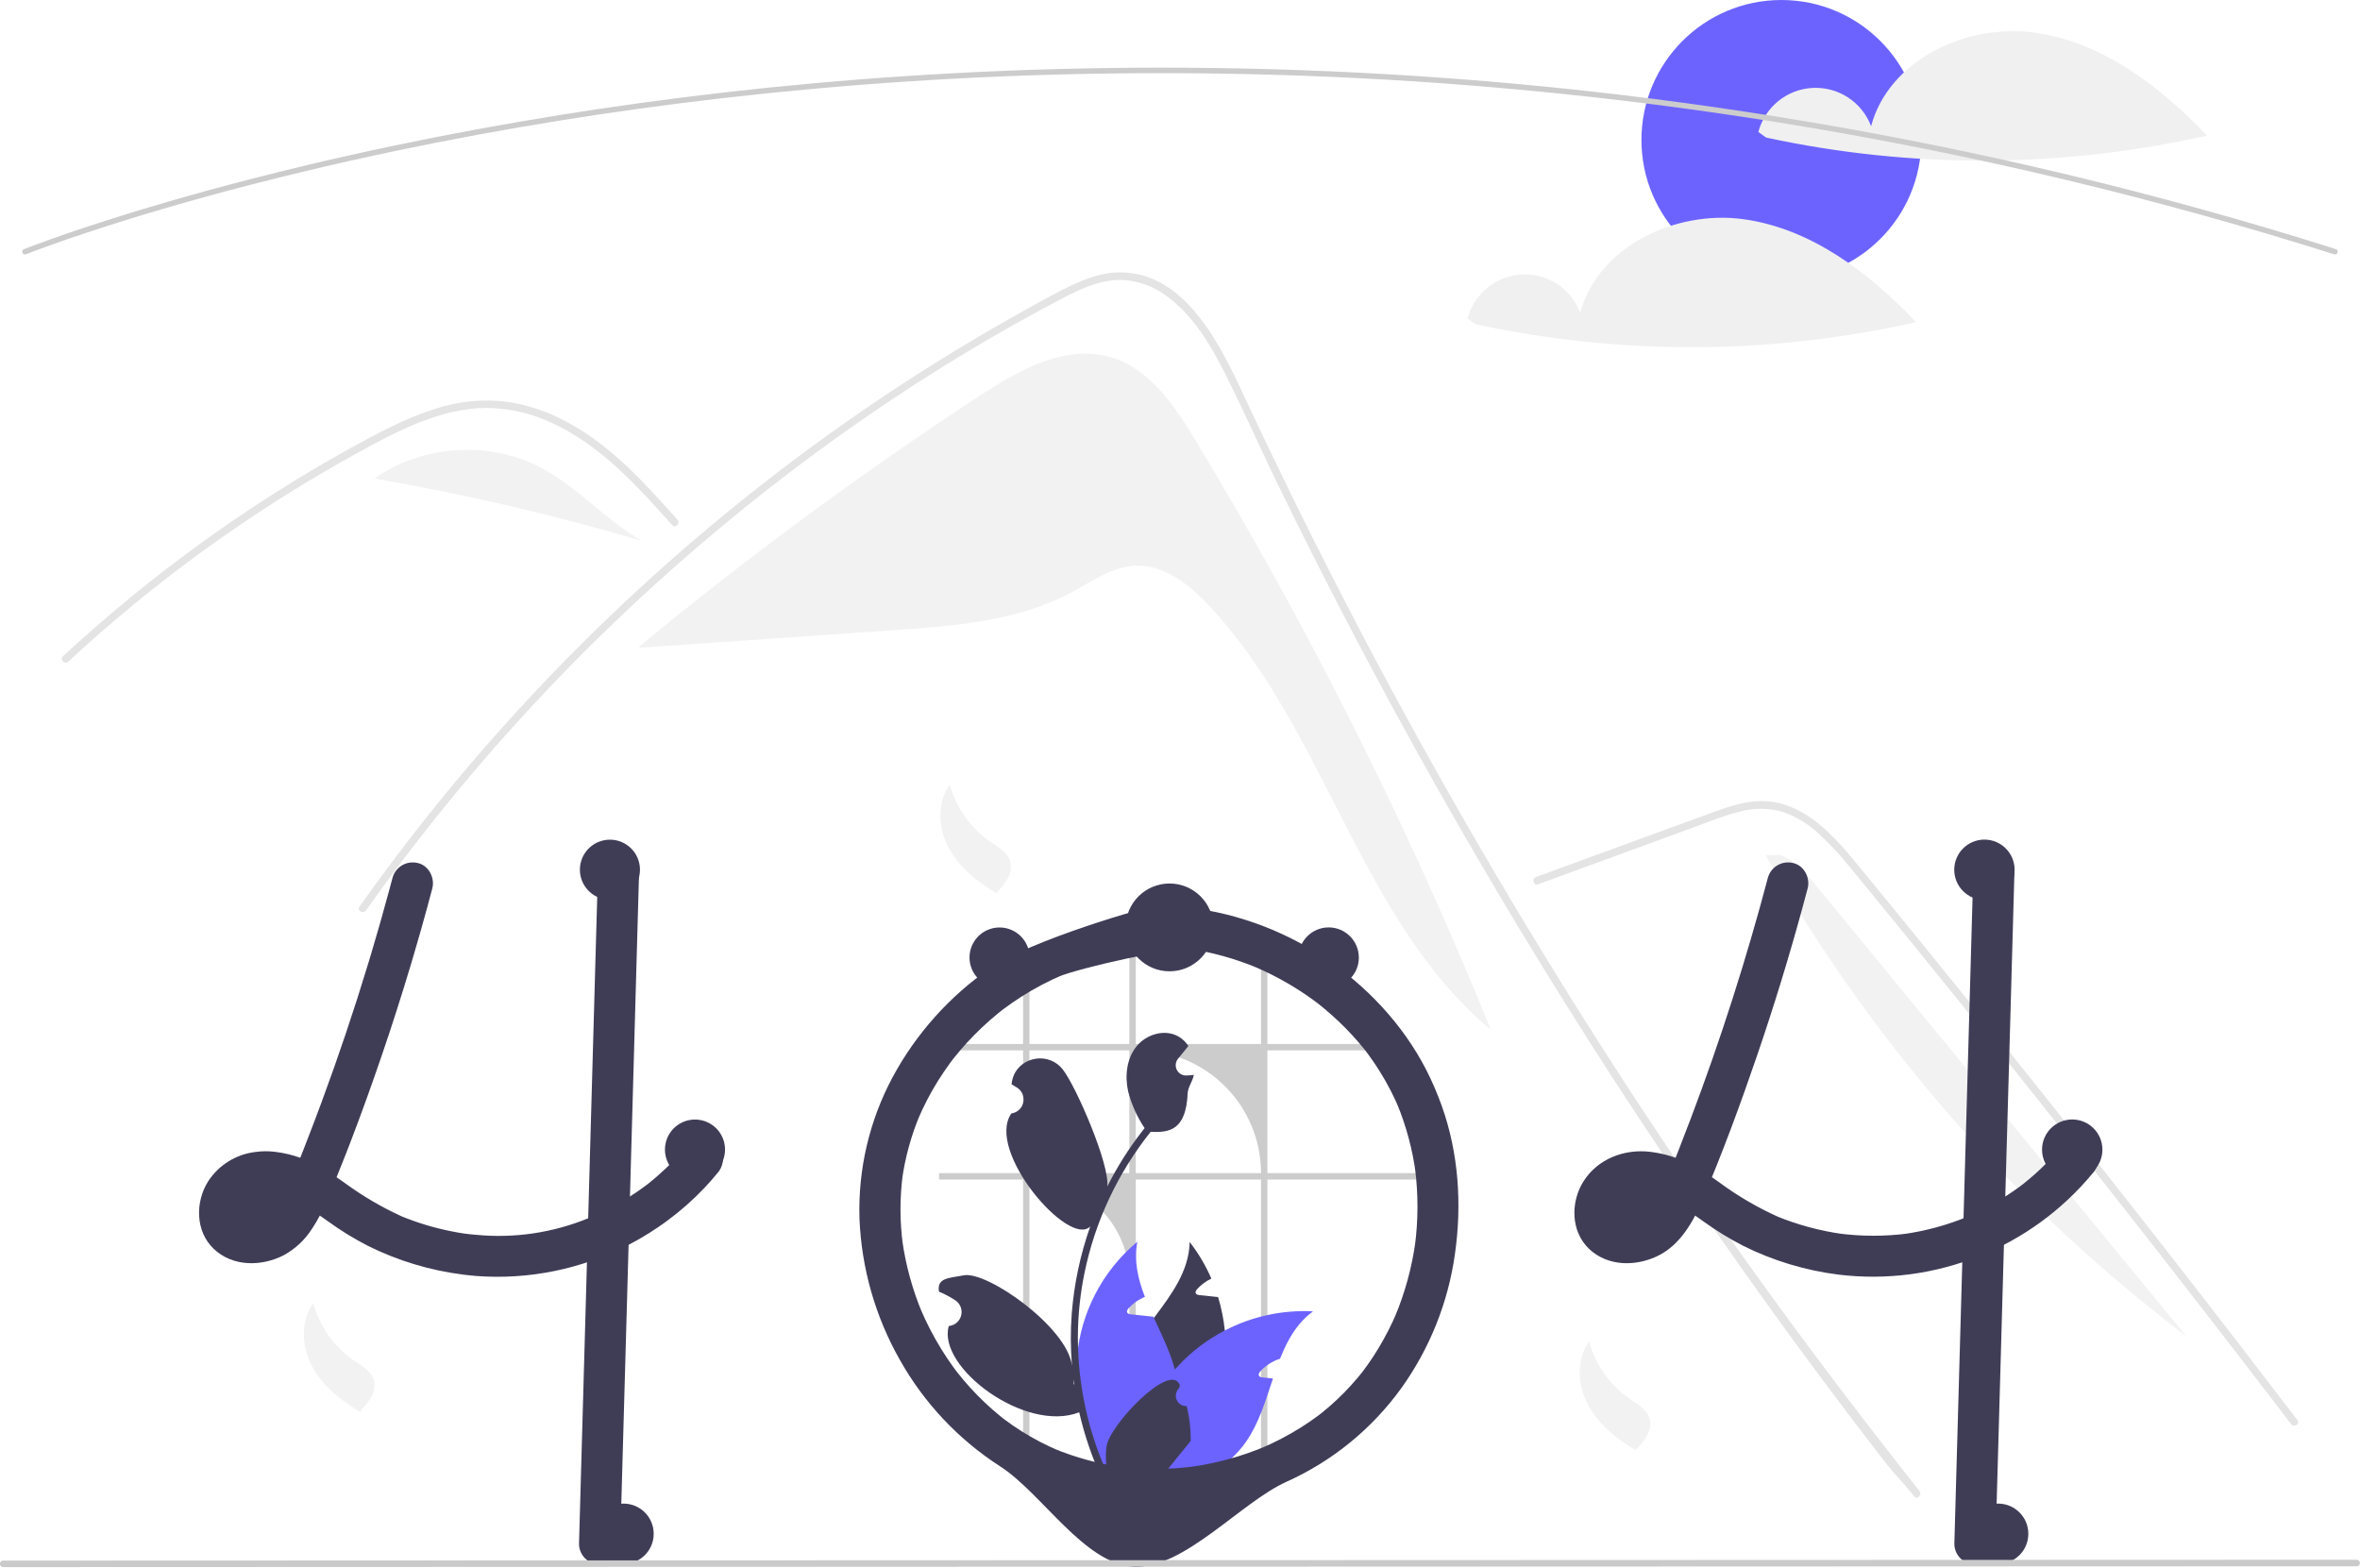
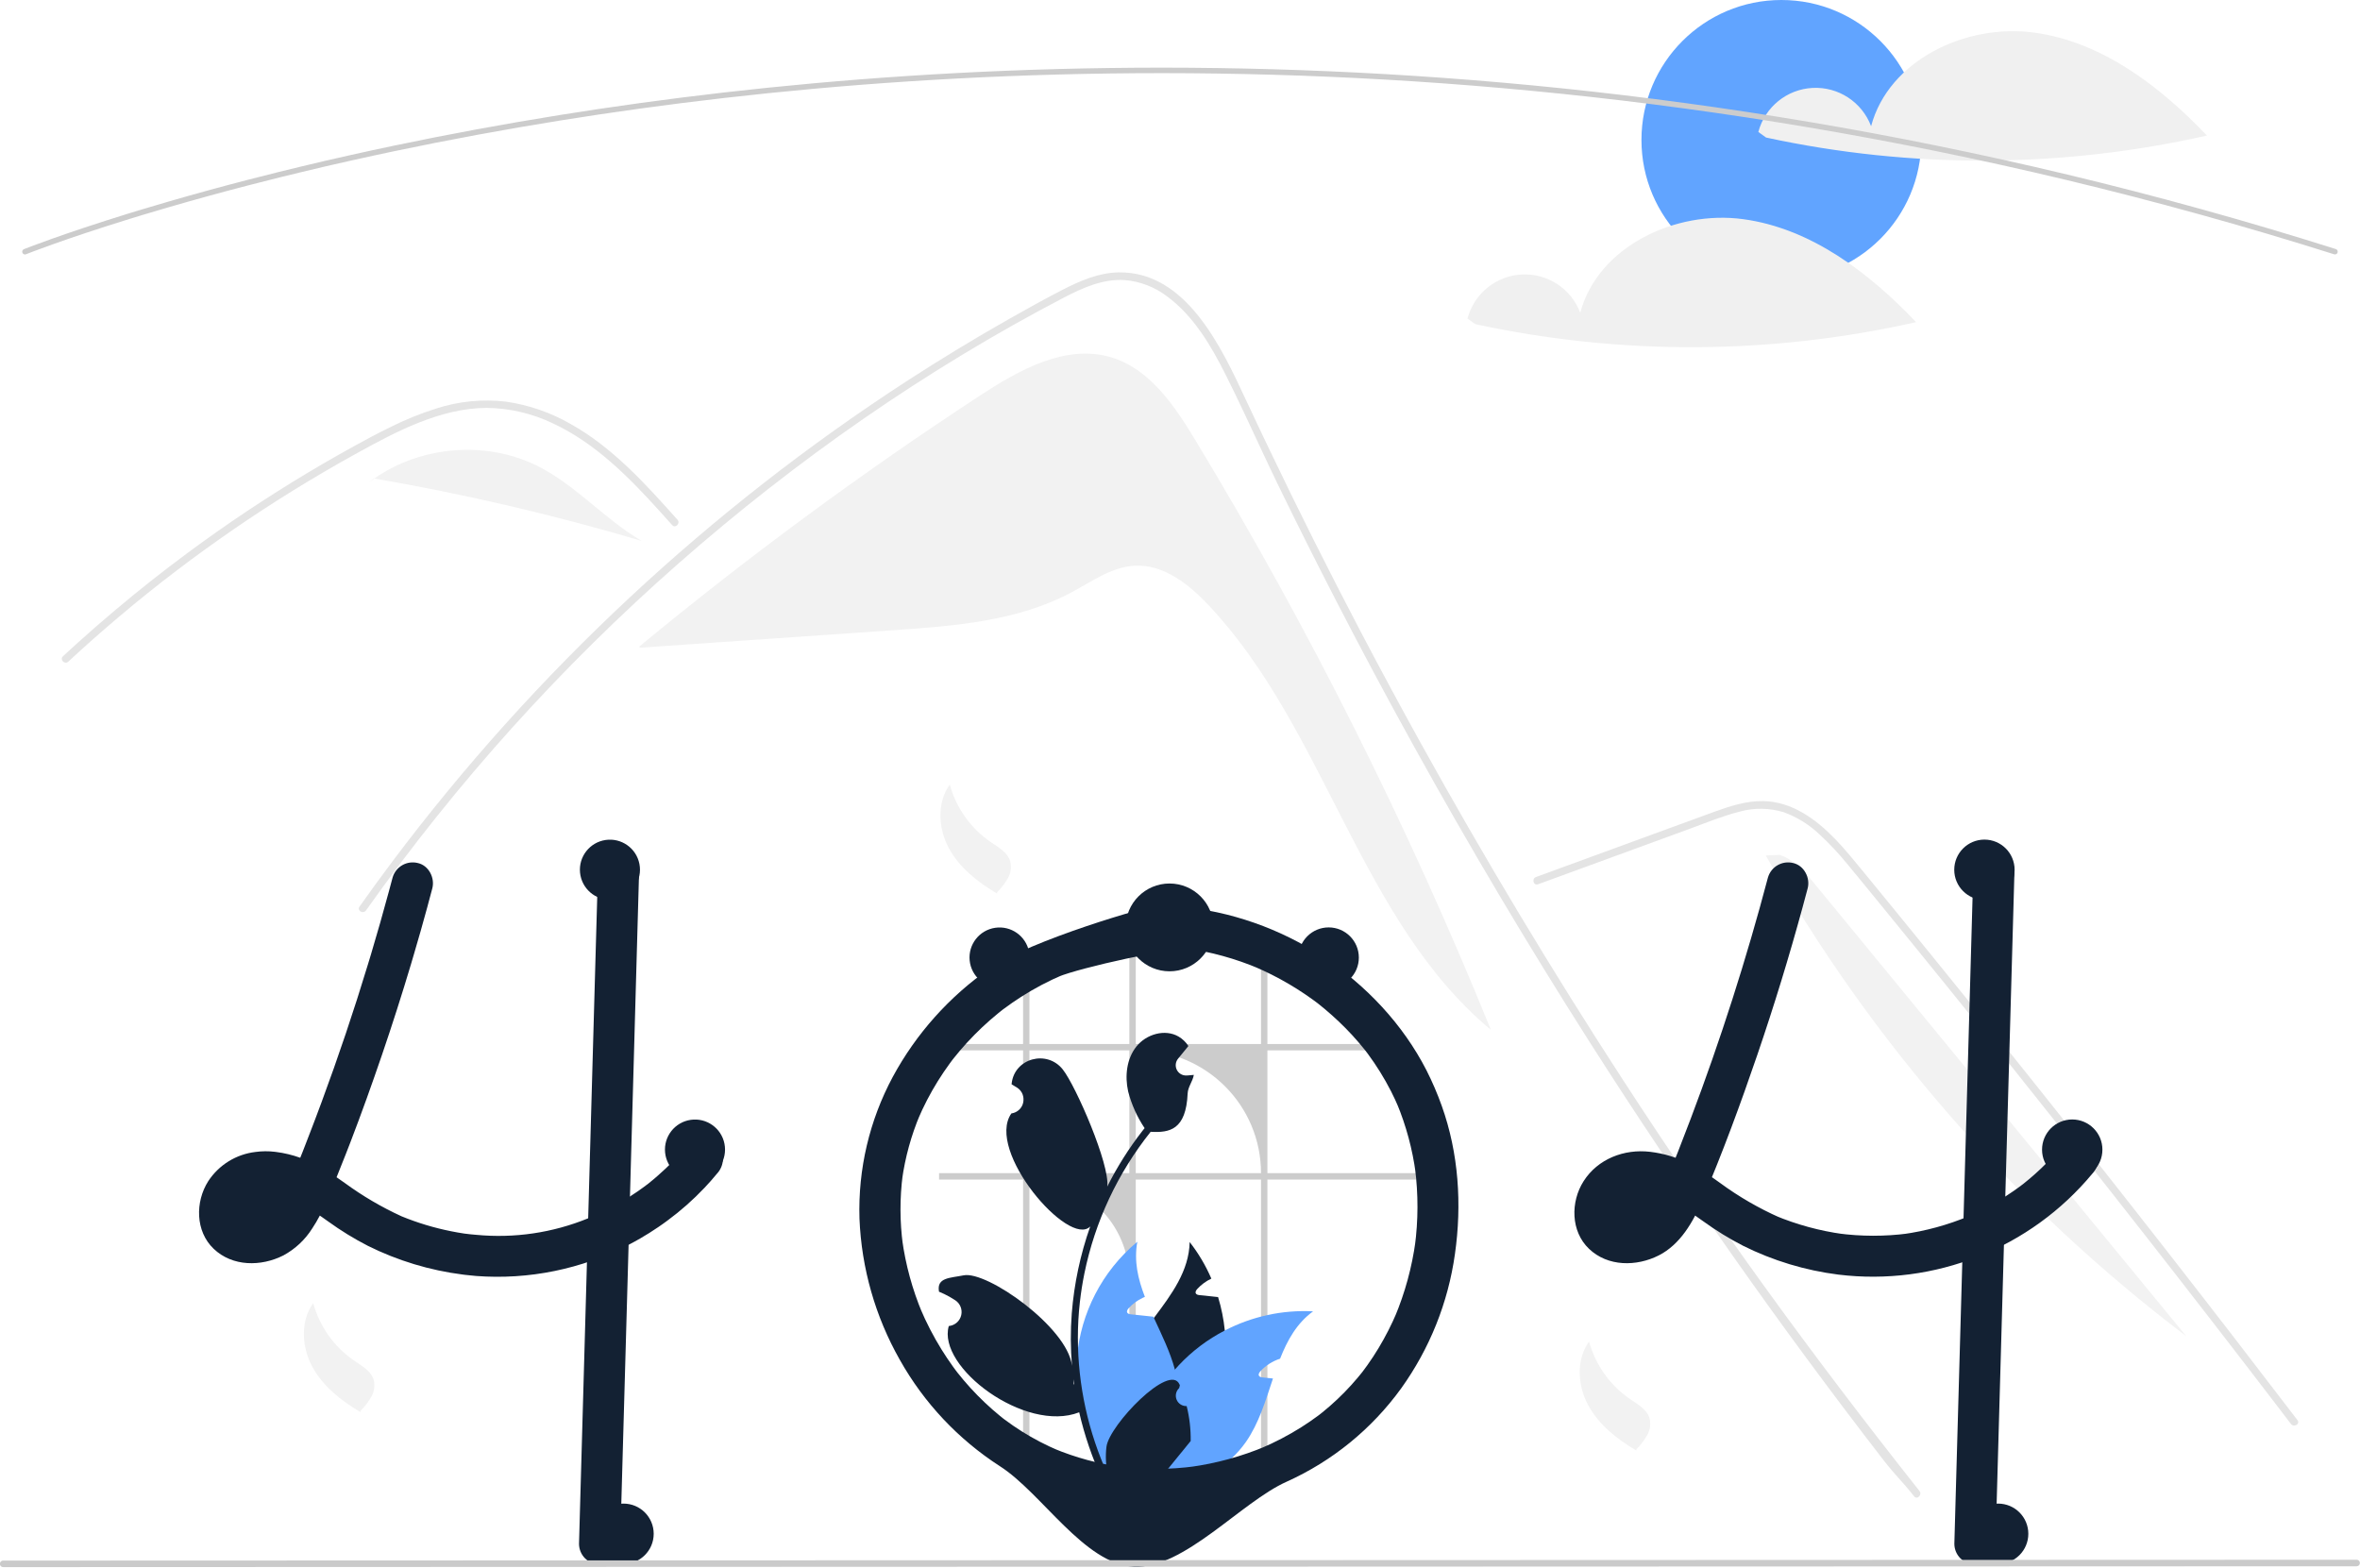
<svg xmlns="http://www.w3.org/2000/svg" width="860.131" height="571.148" viewBox="0 0 860.131 571.148" role="img" artist="Katerina Limpitsouni" source="https://undraw.co/">
  <path d="M605.67,324.953c-7.669-12.684-16.757-26.228-30.99-30.37-16.482-4.796-33.413,4.732-47.775,14.135a1392.157,1392.157,0,0,0-123.893,91.283l.043.492q46.226-3.188,92.451-6.376c22.265-1.535,45.296-3.283,64.972-13.816,7.467-3.997,14.745-9.336,23.206-9.708,10.512-.462,19.677,6.879,26.88,14.549,42.607,45.371,54.937,114.754,102.738,154.616A1516.995,1516.995,0,0,0,605.67,324.953Z" transform="translate(-169.9343 -164.426)" fill="#f2f2f2" />
  <path d="M867.571,709.781c-4.712-5.95-6.637-7.343-11.285-13.348q-56.764-73.416-106.708-151.792-33.924-53.23-64.483-108.504-14.549-26.278-28.3-52.969-10.67-20.695-20.865-41.638c-1.944-3.988-3.832-7.994-5.711-12.009-4.428-9.442-8.773-18.93-13.439-28.244-5.317-10.616-11.789-21.745-21.553-28.877a29.405,29.405,0,0,0-15.319-5.895c-7.948-.513-15.282,2.769-22.176,6.353-50.439,26.301-97.659,59.276-140.37,96.798A730.778,730.778,0,0,0,303.322,496.247c-1.008,1.439-3.392.064-2.374-1.384q6.009-8.498,12.257-16.813A734.817,734.817,0,0,1,500.805,303.064q18.248-11.826,37.183-22.542c6.362-3.603,12.752-7.16,19.251-10.497,6.371-3.273,13.137-6.215,20.416-6.325,24.77-.385,37.595,27.667,46.405,46.542q4.153,8.911,8.406,17.766,16.075,33.621,33.387,66.628,10.685,20.379,21.837,40.52,34.707,62.718,73.779,122.897c34.506,53.143,68.737,100.089,108.046,149.785C870.596,709.213,868.662,711.175,867.571,709.781Z" transform="translate(-169.9343 -164.426)" fill="#e4e4e4" />
  <path d="M414.916,355.804c-1.439-1.604-2.869-3.209-4.318-4.813-11.422-12.633-23.679-25.118-39.364-32.361a57.11,57.11,0,0,0-23.927-5.546c-8.562.028-16.932,2.273-24.843,5.418-3.74,1.494-7.398,3.19-11.001,4.996-4.116,2.072-8.159,4.281-12.183,6.509q-11.331,6.27-22.368,13.091-21.961,13.572-42.546,29.216-10.671,8.113-20.902,16.758-9.516,8.031-18.646,16.492c-1.302,1.201-3.245-.743-1.944-1.943,1.604-1.494,3.227-2.979,4.85-4.446q6.875-6.215,13.971-12.193,12.939-10.918,26.549-20.993,21.163-15.676,43.783-29.225,11.304-6.765,22.918-12.963c2.338-1.247,4.703-2.466,7.096-3.621a113.116,113.116,0,0,1,16.868-6.866,60.006,60.006,0,0,1,25.476-2.503,66.327,66.327,0,0,1,23.505,8.131c15.401,8.608,27.346,21.919,38.97,34.909C418.033,355.171,416.099,357.124,414.916,355.804Z" transform="translate(-169.9343 -164.426)" fill="#e4e4e4" />
  <path d="M730.477,486.711l36.905-13.498,18.323-6.702c5.968-2.183,11.921-4.667,18.09-6.23a28.539,28.539,0,0,1,16.374.209,37.738,37.738,0,0,1,12.771,7.917,103.64,103.64,0,0,1,10.475,11.186c3.989,4.794,7.92,9.639,11.868,14.467q24.441,29.891,48.563,60.041,24.121,30.15,47.92,60.556,23.857,30.48,47.385,61.216,2.882,3.765,5.76,7.534c1.06,1.388,3.449.02,2.375-1.388Q983.582,650.974,959.549,620.184q-24.092-30.864-48.516-61.466-24.424-30.601-49.179-60.937-6.167-7.558-12.354-15.099c-3.48-4.241-6.92-8.527-10.736-12.474-7.005-7.245-15.758-13.648-26.234-13.822-6.16-.102-12.121,1.852-17.844,3.923-6.17,2.232-12.325,4.506-18.486,6.759l-37.163,13.592-9.291,3.398c-1.649.603-.937,3.262.731,2.652Z" transform="translate(-169.9343 -164.426)" fill="#e4e4e4" />
  <path d="M366.377,334.526c-18.754-9.639-42.771-7.751-60.005,4.291a855.847,855.847,0,0,1,97.371,22.726C390.46,353.759,380.07,341.563,366.377,334.526Z" transform="translate(-169.9343 -164.426)" fill="#f2f2f2" />
  <path d="M306.188,338.784l-3.61,2.935c1.221-1.027,2.491-1.99,3.795-2.901C306.311,338.807,306.249,338.795,306.188,338.784Z" transform="translate(-169.9343 -164.426)" fill="#f2f2f2" />
  <path d="M831.549,486.846c-3.633-4.422-7.56-9.052-12.994-10.848l-5.073.2A575.436,575.436,0,0,0,966.749,651.418Q899.149,569.132,831.549,486.846Z" transform="translate(-169.9343 -164.426)" fill="#f2f2f2" />
  <path d="M516.084,450.367A37.481,37.481,0,0,0,531.015,471.325c2.82,1.92,6.157,3.762,7.122,7.035a8.379,8.379,0,0,1-.874,6.15,24.884,24.884,0,0,1-3.861,5.041l-.137.512c-6.998-4.147-13.656-9.393-17.522-16.551s-4.406-16.539.341-23.145" transform="translate(-169.9343 -164.426)" fill="#f2f2f2" />
  <path d="M749.084,653.367A37.481,37.481,0,0,0,764.015,674.325c2.82,1.92,6.157,3.762,7.122,7.035a8.379,8.379,0,0,1-.874,6.15,24.884,24.884,0,0,1-3.861,5.041l-.137.512c-6.998-4.147-13.656-9.393-17.522-16.551s-4.406-16.539.341-23.145" transform="translate(-169.9343 -164.426)" fill="#f2f2f2" />
  <path d="M284.084,639.367A37.481,37.481,0,0,0,299.015,660.325c2.82,1.92,6.157,3.762,7.122,7.035a8.379,8.379,0,0,1-.874,6.15,24.884,24.884,0,0,1-3.861,5.041l-.137.512c-6.998-4.147-13.656-9.393-17.522-16.551s-4.406-16.539.341-23.145" transform="translate(-169.9343 -164.426)" fill="#f2f2f2" />
-   <circle cx="649.249" cy="51" r="51" fill="#6c63ff" />
+   <circle cx="649.249" cy="51" r="51" fill="#61A4FF" />
  <path d="M911.219,176.296c-24.717-3.341-52.935,10.019-59.341,34.124a21.597,21.597,0,0,0-41.094,2.109l2.83,2.027a372.275,372.275,0,0,0,160.659-.726C957.079,195.76,935.935,179.637,911.219,176.296Z" transform="translate(-169.9343 -164.426)" fill="#f0f0f0" />
  <path d="M805.219,244.296c-24.717-3.341-52.935,10.019-59.341,34.124a21.597,21.597,0,0,0-41.094,2.109l2.83,2.027a372.275,372.275,0,0,0,160.659-.726C851.079,263.76,829.935,247.637,805.219,244.296Z" transform="translate(-169.9343 -164.426)" fill="#f0f0f0" />
  <path d="M1020.946,257.154a.982.982,0,0,1-.302-.047C756.237,173.489,523.199,184.424,374.264,208.321c-20.269,3.251-40.591,7.006-60.404,11.161-5.058,1.06-10.306,2.195-15.597,3.378-6.319,1.407-12.554,2.856-18.532,4.306q-3.873.917-7.595,1.849c-3.758.928-7.572,1.895-11.66,2.957-4.568,1.178-9.209,2.413-13.797,3.672a.442.442,0,0,1-.051.015l0.0.001c-5.183,1.415-10.338,2.871-15.323,4.325-2.698.779-5.304,1.548-7.799,2.307-.279.077-.526.151-.776.228l-.536.163c-.311.095-.617.188-.924.275l-.02.006 0.0.001-.812.252c-.968.293-1.912.579-2.841.864-24.545,7.566-38.038,12.949-38.171,13.002a1,1,0,1,1-.744-1.856c.134-.053,13.693-5.463,38.328-13.058.932-.286,1.879-.572,2.85-.866l.754-.234c.026-.01.052-.018.078-.025.305-.087.61-.18.919-.273l.537-.163c.268-.081.531-.161.801-.235,2.479-.754,5.093-1.524,7.798-2.307,4.987-1.455,10.147-2.911,15.334-4.328.016-.006.033-.01.049-.015v-.001c4.604-1.263,9.263-2.503,13.845-3.685,4.094-1.063,7.915-2.032,11.68-2.962q3.738-.93,7.609-1.853c5.985-1.451,12.233-2.902,18.563-4.312,5.299-1.184,10.556-2.322,15.622-3.383,19.843-4.162,40.198-7.923,60.497-11.179C523.096,182.415,756.467,171.463,1021.246,255.201a1.0 1,0,0,1-.301,1.953Z" transform="translate(-169.9343 -164.426)" fill="#ccc" />
-   <path d="M432.923,584.266a6.729,6.729,0,0,0-1.7-2.67,6.43,6.43,0,0,0-.92-.71c-2.61-1.74-6.51-2.13-8.99,0a5.81,5.81,0,0,0-.69.71q-1.11,1.365-2.28,2.67c-1.28,1.46-2.59,2.87-3.96,4.24-.39.38-.78.77-1.18,1.15-.23.23-.46.45-.69.67-.88.84-1.78,1.65-2.69,2.45-.48.43-.96.85-1.45,1.26-.73.61-1.46,1.22-2.2,1.81-.07.05-.14.1-.21.16-.02.01-.03.03-.05.04-.01,0-.02,0-.03.02a.179.179,0,0,0-.07.05c-.22.15-.37.25-.48.34.04-.02.08-.05.12-.07-.18.14-.37.28-.55.42-1.75,1.29-3.54,2.53-5.37,3.69a99.21,99.21,0,0,1-14.22,7.55c-.33.13-.67.27-1.01.4a85.97,85.97,0,0,1-40.85,6.02q-2.13-.165-4.26-.45c-1.64-.24-3.27-.53-4.89-.86a97.932,97.932,0,0,1-18.02-5.44,118.652,118.652,0,0,1-20.66-12.12c-1-.71-2.01-1.42-3.02-2.11,1.15-2.82,2.28-5.64,3.38-8.48.55-1.37,1.08-2.74,1.6-4.12,4.09-10.63,7.93-21.36,11.61-32.13q5.58-16.365,10.53-32.92.51-1.68.99-3.36,2.595-8.745,4.98-17.53c.15-.57.31-1.13.45-1.7q.69-2.52,1.35-5.04c1-3.79-1.26-8.32-5.24-9.23a7.634,7.634,0,0,0-9.22,5.24c-.43,1.62-.86,3.23-1.3,4.85q-3.165,11.745-6.66,23.41-.51,1.68-1.02,3.36-7.71,25.41-16.93,50.31-1.11,3.015-2.25,6.01c-.37.98-.74,1.96-1.12,2.94-.73,1.93-1.48,3.86-2.23,5.79-.43,1.13-.87,2.26-1.31,3.38-.29.71-.57,1.42-.85,2.12a41.809,41.809,0,0,0-8.81-2.12l-.48-.06a27.397,27.397,0,0,0-7.01.06,23.914,23.914,0,0,0-17.24,10.66c-4.77,7.51-4.71,18.25,1.98,24.63,6.89,6.57,17.32,6.52,25.43,2.41a28.351,28.351,0,0,0,10.52-9.86,50.569,50.569,0,0,0,2.74-4.65c.21.14.42.28.63.43.8.56,1.6,1.13,2.39,1.69a111.738,111.738,0,0,0,14.51,8.91,108.359,108.359,0,0,0,34.62,10.47c.27.03.53.07.8.1,1.33.17,2.67.3,4.01.41a103.782,103.782,0,0,0,55.58-11.36q2.175-1.125,4.31-2.36,3.315-1.92,6.48-4.08c1.15-.78,2.27-1.57,3.38-2.4a101.042,101.042,0,0,0,13.51-11.95q2.355-2.475,4.51-5.11a8.061,8.061,0,0,0,2.2-5.3A7.564,7.564,0,0,0,432.923,584.266Zm-165.59,23.82c.21-.15.42-.31.62-.47C267.893,607.766,267.603,607.936,267.333,608.086Zm3.21-3.23c-.23.26-.44.52-.67.78a23.366,23.366,0,0,1-2.25,2.2c-.11.1-.23.2-.35.29a.01.01,0,0,0-.01.01,3.804,3.804,0,0,0-.42.22q-.645.39-1.32.72a17.005,17.005,0,0,1-2.71.75,16.799,16.799,0,0,1-2.13.02h-.02a14.823,14.823,0,0,1-1.45-.4c-.24-.12-.47-.26-.7-.4-.09-.08-.17-.16-.22-.21a2.44,2.44,0,0,1-.27-.29.01.01,0,0,0-.01-.01c-.11-.2-.23-.4-.34-.6a.031.031,0,0,1-.01-.02c-.08-.25-.15-.51-.21-.77a12.511,12.511,0,0,1,.01-1.37,13.467,13.467,0,0,1,.54-1.88,11.068,11.068,0,0,1,.69-1.26c.02-.04.12-.2.23-.38.01-.01.01-.01.01-.02.15-.17.3-.35.46-.51.27-.3.56-.56.85-.83a18.022,18.022,0,0,1,1.75-1.01,19.481,19.481,0,0,1,2.93-.79,24.989,24.989,0,0,1,4.41.04,30.301,30.301,0,0,1,4.1,1.01,36.945,36.945,0,0,1-2.77,4.54C270.623,604.746,270.583,604.806,270.543,604.856Zm-11.12-3.29a2.18,2.18,0,0,1-.31.39A1.409,1.409,0,0,1,259.423,601.566Z" transform="translate(-169.9343 -164.426)" fill="#3f3d56" />
-   <path d="M402.863,482.136q-.135,4.71-.27,9.42-.285,10.455-.59,20.92-.315,11.775-.66,23.54-.165,6.075-.34,12.15-.465,16.365-.92,32.72c-.03,1.13-.07,2.25-.1,3.38q-.225,8.115-.45,16.23-.255,8.805-.5,17.61-.18,6.6-.37,13.21-1.35,47.895-2.7,95.79a7.648,7.648,0,0,1-7.5,7.5,7.561,7.561,0,0,1-7.5-7.5q.75-26.94,1.52-53.88.675-24.36,1.37-48.72.225-8.025.45-16.06.345-12.09.68-24.18c.03-1.13.07-2.25.1-3.38.02-.99.05-1.97.08-2.96q.66-23.475,1.32-46.96.27-9.24.52-18.49.3-10.545.6-21.08c.09-3.09.17-6.17.26-9.26a7.648,7.648,0,0,1,7.5-7.5A7.561,7.561,0,0,1,402.863,482.136Z" transform="translate(-169.9343 -164.426)" fill="#3f3d56" />
-   <path d="M814.291,484.217a893.238,893.238,0,0,1-28.161,87.941c-3.007,7.946-6.083,15.877-9.371,23.712l.756-1.792a54.583,54.583,0,0,1-5.59,10.612q-.229.321-.467.636,1.166-1.49.443-.589c-.254.301-.505.602-.768.895a23.664,23.664,0,0,1-2.249,2.203q-.301.258-.612.504l.938-.729c-.109.257-.873.597-1.111.743a18.254,18.254,0,0,1-2.405,1.219l1.792-.756a19.086,19.086,0,0,1-4.231,1.161l1.994-.268a17.021,17.021,0,0,1-4.298.046l1.994.268a14.002,14.002,0,0,1-3.405-.917l1.792.756a12.012,12.012,0,0,1-1.679-.896c-.271-.177-1.105-.809-.015.025,1.133.866.146.074-.088-.156-.194-.192-.37-.4-.56-.595-.882-.905.996,1.557.397.499a18.182,18.182,0,0,1-.878-1.637l.756,1.792a11.925,11.925,0,0,1-.728-2.651l.268,1.994a13.651,13.651,0,0,1-.003-3.405l-.268,1.994a15.964,15.964,0,0,1,.995-3.68l-.756,1.792a16.729,16.729,0,0,1,1.178-2.298,6.729,6.729,0,0,1,.729-1.071c.049.016-1.269,1.513-.569.757.183-.198.354-.406.539-.602.296-.314.614-.601.926-.898,1.045-.994-1.462.966-.257.179a19.049,19.049,0,0,1,2.749-1.499l-1.792.756a20.311,20.311,0,0,1,4.995-1.34l-1.994.268a25.628,25.628,0,0,1,6.461.076l-1.994-.268a33.211,33.211,0,0,1,7.892,2.22l-1.792-.756c5.39,2.314,10.163,5.749,14.928,9.118a111.95,111.95,0,0,0,14.506,8.906,108.388,108.388,0,0,0,34.622,10.474,103.933,103.933,0,0,0,92.586-36.752,8.078,8.078,0,0,0,2.197-5.303,7.632,7.632,0,0,0-2.197-5.303c-2.752-2.526-7.949-3.239-10.607,0a95.636,95.636,0,0,1-8.107,8.727q-2.017,1.914-4.142,3.71-1.214,1.026-2.461,2.011c-.393.311-1.619,1.138.263-.197-.431.306-.845.64-1.271.955a99.269,99.269,0,0,1-20.332,11.565l1.792-.756a96.836,96.836,0,0,1-24.171,6.622l1.994-.268a97.643,97.643,0,0,1-25.754-.038l1.994.268a99.8,99.8,0,0,1-24.857-6.77l1.792.756a116.025,116.025,0,0,1-21.736-12.591,86.877,86.877,0,0,0-11.113-6.994,42.824,42.824,0,0,0-14.438-4.389c-9.439-1.111-19.057,2.566-24.246,10.72-4.776,7.505-4.714,18.244,1.974,24.625,6.888,6.572,17.318,6.517,25.436,2.406,7.817-3.959,12.513-12.185,15.815-19.942,7.431-17.455,14.01-35.314,20.14-53.263q9.097-26.637,16.499-53.813.917-3.366,1.807-6.739c1.001-3.789-1.261-8.32-5.238-9.226a7.633,7.633,0,0,0-9.226,5.238Z" transform="translate(-169.9343 -164.426)" fill="#3f3d56" />
-   <path d="M889.124,482.136l-2.7,95.793-2.685,95.294-1.518,53.884a7.565,7.565,0,0,0,7.5,7.5,7.649,7.649,0,0,0,7.5-7.5l2.7-95.793,2.685-95.294,1.518-53.884a7.565,7.565,0,0,0-7.5-7.5,7.649,7.649,0,0,0-7.5,7.5Z" transform="translate(-169.9343 -164.426)" fill="#3f3d56" />
+   <path d="M432.923,584.266a6.729,6.729,0,0,0-1.7-2.67,6.43,6.43,0,0,0-.92-.71c-2.61-1.74-6.51-2.13-8.99,0a5.81,5.81,0,0,0-.69.71q-1.11,1.365-2.28,2.67c-1.28,1.46-2.59,2.87-3.96,4.24-.39.38-.78.77-1.18,1.15-.23.23-.46.45-.69.67-.88.84-1.78,1.65-2.69,2.45-.48.43-.96.85-1.45,1.26-.73.61-1.46,1.22-2.2,1.81-.07.05-.14.1-.21.16-.02.01-.03.03-.05.04-.01,0-.02,0-.03.02a.179.179,0,0,0-.07.05c-.22.15-.37.25-.48.34.04-.02.08-.05.12-.07-.18.14-.37.28-.55.42-1.75,1.29-3.54,2.53-5.37,3.69a99.21,99.21,0,0,1-14.22,7.55c-.33.13-.67.27-1.01.4a85.97,85.97,0,0,1-40.85,6.02q-2.13-.165-4.26-.45c-1.64-.24-3.27-.53-4.89-.86a97.932,97.932,0,0,1-18.02-5.44,118.652,118.652,0,0,1-20.66-12.12c-1-.71-2.01-1.42-3.02-2.11,1.15-2.82,2.28-5.64,3.38-8.48.55-1.37,1.08-2.74,1.6-4.12,4.09-10.63,7.93-21.36,11.61-32.13q5.58-16.365,10.53-32.92.51-1.68.99-3.36,2.595-8.745,4.98-17.53c.15-.57.31-1.13.45-1.7q.69-2.52,1.35-5.04c1-3.79-1.26-8.32-5.24-9.23a7.634,7.634,0,0,0-9.22,5.24c-.43,1.62-.86,3.23-1.3,4.85q-3.165,11.745-6.66,23.41-.51,1.68-1.02,3.36-7.71,25.41-16.93,50.31-1.11,3.015-2.25,6.01c-.37.98-.74,1.96-1.12,2.94-.73,1.93-1.48,3.86-2.23,5.79-.43,1.13-.87,2.26-1.31,3.38-.29.71-.57,1.42-.85,2.12a41.809,41.809,0,0,0-8.81-2.12l-.48-.06a27.397,27.397,0,0,0-7.01.06,23.914,23.914,0,0,0-17.24,10.66c-4.77,7.51-4.71,18.25,1.98,24.63,6.89,6.57,17.32,6.52,25.43,2.41a28.351,28.351,0,0,0,10.52-9.86,50.569,50.569,0,0,0,2.74-4.65c.21.14.42.28.63.43.8.56,1.6,1.13,2.39,1.69a111.738,111.738,0,0,0,14.51,8.91,108.359,108.359,0,0,0,34.62,10.47c.27.03.53.07.8.1,1.33.17,2.67.3,4.01.41a103.782,103.782,0,0,0,55.58-11.36q2.175-1.125,4.31-2.36,3.315-1.92,6.48-4.08c1.15-.78,2.27-1.57,3.38-2.4a101.042,101.042,0,0,0,13.51-11.95q2.355-2.475,4.51-5.11a8.061,8.061,0,0,0,2.2-5.3A7.564,7.564,0,0,0,432.923,584.266Zm-165.59,23.82c.21-.15.42-.31.62-.47C267.893,607.766,267.603,607.936,267.333,608.086Zm3.21-3.23c-.23.26-.44.52-.67.78a23.366,23.366,0,0,1-2.25,2.2c-.11.1-.23.2-.35.29a.01.01,0,0,0-.01.01,3.804,3.804,0,0,0-.42.22q-.645.39-1.32.72a17.005,17.005,0,0,1-2.71.75,16.799,16.799,0,0,1-2.13.02h-.02a14.823,14.823,0,0,1-1.45-.4c-.24-.12-.47-.26-.7-.4-.09-.08-.17-.16-.22-.21a2.44,2.44,0,0,1-.27-.29.01.01,0,0,0-.01-.01c-.11-.2-.23-.4-.34-.6a.031.031,0,0,1-.01-.02c-.08-.25-.15-.51-.21-.77a12.511,12.511,0,0,1,.01-1.37,13.467,13.467,0,0,1,.54-1.88,11.068,11.068,0,0,1,.69-1.26c.02-.04.12-.2.23-.38.01-.01.01-.01.01-.02.15-.17.3-.35.46-.51.27-.3.56-.56.85-.83a18.022,18.022,0,0,1,1.75-1.01,19.481,19.481,0,0,1,2.93-.79,24.989,24.989,0,0,1,4.41.04,30.301,30.301,0,0,1,4.1,1.01,36.945,36.945,0,0,1-2.77,4.54C270.623,604.746,270.583,604.806,270.543,604.856Zm-11.12-3.29a2.18,2.18,0,0,1-.31.39A1.409,1.409,0,0,1,259.423,601.566Z" transform="translate(-169.9343 -164.426)" fill="#132133" />
+   <path d="M402.863,482.136q-.135,4.71-.27,9.42-.285,10.455-.59,20.92-.315,11.775-.66,23.54-.165,6.075-.34,12.15-.465,16.365-.92,32.72c-.03,1.13-.07,2.25-.1,3.38q-.225,8.115-.45,16.23-.255,8.805-.5,17.61-.18,6.6-.37,13.21-1.35,47.895-2.7,95.79a7.648,7.648,0,0,1-7.5,7.5,7.561,7.561,0,0,1-7.5-7.5q.75-26.94,1.52-53.88.675-24.36,1.37-48.72.225-8.025.45-16.06.345-12.09.68-24.18c.03-1.13.07-2.25.1-3.38.02-.99.05-1.97.08-2.96q.66-23.475,1.32-46.96.27-9.24.52-18.49.3-10.545.6-21.08c.09-3.09.17-6.17.26-9.26a7.648,7.648,0,0,1,7.5-7.5A7.561,7.561,0,0,1,402.863,482.136Z" transform="translate(-169.9343 -164.426)" fill="#132133" />
+   <path d="M814.291,484.217a893.238,893.238,0,0,1-28.161,87.941c-3.007,7.946-6.083,15.877-9.371,23.712l.756-1.792a54.583,54.583,0,0,1-5.59,10.612q-.229.321-.467.636,1.166-1.49.443-.589c-.254.301-.505.602-.768.895a23.664,23.664,0,0,1-2.249,2.203q-.301.258-.612.504l.938-.729c-.109.257-.873.597-1.111.743a18.254,18.254,0,0,1-2.405,1.219l1.792-.756a19.086,19.086,0,0,1-4.231,1.161l1.994-.268a17.021,17.021,0,0,1-4.298.046l1.994.268a14.002,14.002,0,0,1-3.405-.917l1.792.756a12.012,12.012,0,0,1-1.679-.896c-.271-.177-1.105-.809-.015.025,1.133.866.146.074-.088-.156-.194-.192-.37-.4-.56-.595-.882-.905.996,1.557.397.499a18.182,18.182,0,0,1-.878-1.637l.756,1.792a11.925,11.925,0,0,1-.728-2.651l.268,1.994a13.651,13.651,0,0,1-.003-3.405l-.268,1.994a15.964,15.964,0,0,1,.995-3.68l-.756,1.792a16.729,16.729,0,0,1,1.178-2.298,6.729,6.729,0,0,1,.729-1.071c.049.016-1.269,1.513-.569.757.183-.198.354-.406.539-.602.296-.314.614-.601.926-.898,1.045-.994-1.462.966-.257.179a19.049,19.049,0,0,1,2.749-1.499l-1.792.756a20.311,20.311,0,0,1,4.995-1.34l-1.994.268a25.628,25.628,0,0,1,6.461.076l-1.994-.268a33.211,33.211,0,0,1,7.892,2.22l-1.792-.756c5.39,2.314,10.163,5.749,14.928,9.118a111.95,111.95,0,0,0,14.506,8.906,108.388,108.388,0,0,0,34.622,10.474,103.933,103.933,0,0,0,92.586-36.752,8.078,8.078,0,0,0,2.197-5.303,7.632,7.632,0,0,0-2.197-5.303c-2.752-2.526-7.949-3.239-10.607,0a95.636,95.636,0,0,1-8.107,8.727q-2.017,1.914-4.142,3.71-1.214,1.026-2.461,2.011c-.393.311-1.619,1.138.263-.197-.431.306-.845.64-1.271.955a99.269,99.269,0,0,1-20.332,11.565l1.792-.756a96.836,96.836,0,0,1-24.171,6.622l1.994-.268a97.643,97.643,0,0,1-25.754-.038l1.994.268a99.8,99.8,0,0,1-24.857-6.77l1.792.756a116.025,116.025,0,0,1-21.736-12.591,86.877,86.877,0,0,0-11.113-6.994,42.824,42.824,0,0,0-14.438-4.389c-9.439-1.111-19.057,2.566-24.246,10.72-4.776,7.505-4.714,18.244,1.974,24.625,6.888,6.572,17.318,6.517,25.436,2.406,7.817-3.959,12.513-12.185,15.815-19.942,7.431-17.455,14.01-35.314,20.14-53.263q9.097-26.637,16.499-53.813.917-3.366,1.807-6.739c1.001-3.789-1.261-8.32-5.238-9.226a7.633,7.633,0,0,0-9.226,5.238Z" transform="translate(-169.9343 -164.426)" fill="#132133" />
+   <path d="M889.124,482.136l-2.7,95.793-2.685,95.294-1.518,53.884a7.565,7.565,0,0,0,7.5,7.5,7.649,7.649,0,0,0,7.5-7.5l2.7-95.793,2.685-95.294,1.518-53.884a7.565,7.565,0,0,0-7.5-7.5,7.649,7.649,0,0,0-7.5,7.5Z" transform="translate(-169.9343 -164.426)" fill="#132133" />
  <path d="M629.526,700.361h2.329V594.319h54.329v-2.323H631.855V547.252H673.81q-.923-1.173-1.899-2.317H631.855V515.382c-.77-.328-1.547-.645-2.329-.944V544.935h-45.652V507.07c-.782.036-1.553.09-2.329.155v37.71h-36.42V516.684c-.782.346-1.553.711-2.317,1.093V544.935h-30.616v2.317h30.616v44.744h-30.616v2.323h30.616V700.361h2.317V594.319a36.413,36.413,0,0,1,36.42,36.42v69.622h2.329V594.319h45.652Zm-84.401-108.365V547.252h36.42v44.744Zm38.749,0V547.252h.914a44.741,44.741,0,0,1,44.738,44.744Z" transform="translate(-169.9343 -164.426)" opacity="0.2" />
-   <path d="M615.303,668.566a63.059,63.059,0,0,1-20.05,33.7c-.74.64-1.48,1.26-2.25,1.87q-2.805.255-5.57.52c-1.53.14-3.04.29-4.54.43l-.27.03-.19-1.64-.76-6.64a37.623,37.623,0,0,1-3.3-32.44c2.64-7.12,7.42-13.41,12.12-19.65,6.49-8.62,12.8-17.14,13.03-27.65a60.544,60.544,0,0,1,7.9,13.33,16.432,16.432,0,0,0-5.12,3.77c-.41.45-.82,1.08-.54,1.62.24.46.84.57,1.36.63,1.25.13,2.51.26,3.76.39,1,.11,2,.21,3,.32a63.99,63.99,0,0,1,2.45,12.18A61.189,61.189,0,0,1,615.303,668.566Z" transform="translate(-169.9343 -164.426)" fill="#3f3d56" />
-   <path d="M648.503,642.356c-5.9,4.29-9.35,10.46-12.03,17.26a16.628,16.628,0,0,0-7.17,4.58c-.41.45-.82,1.08-.54,1.62.24.46.84.57,1.36.63,1.25.13,2.51.26,3.76.39-2.68,8.04-5.14,16.36-9.88,23.15a36.989,36.989,0,0,1-12.03,10.91,38.492,38.492,0,0,1-4.02,1.99q-7.62.585-14.95,1.25-2.805.255-5.57.52c-1.53.14-3.04.29-4.54.43q-.015-.825,0-1.65a63.304,63.304,0,0,1,15.25-39.86c.45-.52.91-1.03,1.38-1.54a61.792,61.792,0,0,1,16.81-12.7A62.654,62.654,0,0,1,648.503,642.356Z" transform="translate(-169.9343 -164.426)" fill="#6c63ff" />
-   <path d="M589.163,699.526l-1.15,3.4-.58,1.73c-1.53.14-3.04.29-4.54.43l-.27.03c-1.66.17-3.31.34-4.96.51-.43-.5-.86-1.01-1.28-1.53a62.03,62.03,0,0,1,8.07-87.11c-1.32,6.91.22,13.53,2.75,20.1-.27.11-.53.22-.78.34a16.432,16.432,0,0,0-5.12,3.77c-.41.45-.82,1.08-.54,1.62.24.46.84.57,1.36.63,1.25.13,2.51.26,3.76.39,1,.11,2,.21,3,.32q.705.075,1.41.15c.07.15.13.29.2.44,2.85,6.18,5.92,12.39,7.65,18.83a43.666,43.666,0,0,1,1.02,4.91A37.604,37.604,0,0,1,589.163,699.526Z" transform="translate(-169.9343 -164.426)" fill="#6c63ff" />
-   <path d="M689.821,554.487c-8.609-16.792-21.946-30.921-37.632-41.304a114.237,114.237,0,0,0-52.563-18.38q-3.69-.335-7.399-.393c-2.921-.044-46.866,12.632-61.587,22.982a114.295,114.295,0,0,0-35.333,39.527,102.5,102.5,0,0,0-12.126,51.633,113.564,113.564,0,0,0,14.703,51.476,110.475,110.475,0,0,0,36.444,38.746C549.667,708.561,565.074,734.51,583.183,735.426c18.246.923,39.054-23.555,55.695-30.987a104.425,104.425,0,0,0,41.726-34.005,110.25,110.25,0,0,0,19.599-48.948c2.574-18.083,1.374-36.733-4.801-54.016a111.86,111.86,0,0,0-5.58-12.983c-1.78-3.505-6.996-4.796-10.261-2.691a7.68,7.68,0,0,0-2.691,10.261q1.568,3.088,2.915,6.278l-.756-1.792a101.151,101.151,0,0,1,6.876,25.538l-.268-1.994a109.229,109.229,0,0,1-.066,28.683l.268-1.994a109.734,109.734,0,0,1-7.555,27.674l.756-1.792a104.212,104.212,0,0,1-6.672,13.098q-1.923,3.186-4.081,6.222c-.632.888-1.283,1.761-1.939,2.631-.856,1.136,1.167-1.483.282-.369-.151.19-.3.38-.452.569q-.681.852-1.382,1.688a93.613,93.613,0,0,1-10.176,10.384q-1.366,1.192-2.778,2.331c-.469.378-.932.773-1.421,1.125.019-.013,1.58-1.199.656-.511-.29.216-.579.436-.87.652q-2.91,2.156-5.974,4.092a103.485,103.485,0,0,1-14.756,7.713l1.792-.756a109.215,109.215,0,0,1-27.597,7.552l1.994-.268a108.154,108.154,0,0,1-28.589.051l1.994.268a99.835,99.835,0,0,1-25.095-6.784l1.792.756a93.643,93.643,0,0,1-13.416-6.991q-3.174-2-6.184-4.247c-.286-.214-.57-.43-.855-.645-.915-.691.658.51.67.518a19.169,19.169,0,0,1-1.535-1.225q-1.454-1.184-2.861-2.422a101.989,101.989,0,0,1-10.493-10.709q-1.213-1.434-2.374-2.911c-.335-.426-.947-1.29.404.529-.178-.239-.362-.474-.542-.712q-.647-.858-1.276-1.728-2.203-3.048-4.188-6.246a109.29,109.29,0,0,1-7.805-15.108l.756,1.792a106.588,106.588,0,0,1-7.34-26.837l.268,1.994a97.866,97.866,0,0,1-.048-25.636l-.268,1.994A94.673,94.673,0,0,1,505.276,570.55l-.756,1.792a101.557,101.557,0,0,1,7.195-13.856q2.066-3.323,4.378-6.485.525-.718,1.062-1.428c.324-.428,1.215-1.493-.305.388.149-.184.293-.374.439-.56q1.269-1.608,2.6-3.165A107.402,107.402,0,0,1,530.772,536.215q1.474-1.292,2.995-2.529.691-.562,1.391-1.113c.187-.147.376-.291.562-.439-1.997,1.59-.555.433-.102.093q3.134-2.348,6.435-4.461a103.644,103.644,0,0,1,15.387-8.108l-1.792.756c7.76-3.258,42.141-10.949,48.394-10.11l-1.994-.268A106.225,106.225,0,0,1,628.768,517.419l-1.792-.756a110.313,110.313,0,0,1,12.6,6.329q3.043,1.784,5.967,3.763,1.384.937,2.738,1.915.677.489,1.346.989c.248.185.494.373.741.558,1.039.779-1.431-1.128-.342-.267a110.843,110.843,0,0,1,10.368,9.253q2.401,2.445,4.637,5.045,1.147,1.334,2.246,2.708c.364.455,1.605,2.101.084.085.372.493.747.982,1.114,1.479a97.977,97.977,0,0,1,8.392,13.538c1.793,3.498,6.987,4.802,10.261,2.691A7.677,7.677,0,0,0,689.821,554.487Z" transform="translate(-169.9343 -164.426)" fill="#3f3d56" />
-   <path d="M602.431,676.882a3.78,3.78,0,0,1-2.739-6.551c.095-.379.164-.651.259-1.03q-.051-.124-.103-.247c-3.48-8.298-25.685,14.833-26.645,22.632a30.029,30.029,0,0,0,.527,10.328A120.392,120.392,0,0,1,562.778,652.01a116.202,116.202,0,0,1,.721-12.963q.597-5.293,1.657-10.511a121.787,121.787,0,0,1,24.151-51.616c6.874.384,12.898-.663,13.48-13.985.103-2.37,1.861-4.422,2.248-6.756-.656.086-1.323.14-1.979.183-.204.011-.42.021-.624.032l-.077.003a3.745,3.745,0,0,1-3.076-6.101q.425-.523.851-1.046c.43-.538.871-1.065,1.302-1.603a1.865,1.865,0,0,0,.14-.161c.495-.613.99-1.216,1.485-1.829a10.829,10.829,0,0,0-3.55-3.432c-4.959-2.905-11.801-.893-15.384,3.593-3.593,4.486-4.271,10.779-3.023,16.384a43.398,43.398,0,0,0,6.003,13.383c-.269.344-.549.678-.818,1.022a122.574,122.574,0,0,0-12.794,20.268c1.016-7.939-11.412-36.608-16.218-42.681-5.773-7.294-17.611-4.111-18.628,5.136q-.015.134-.029.268,1.071.604,2.096,1.282a5.127,5.127,0,0,1-2.067,9.33l-.105.016c-9.556,13.644,21.077,49.155,28.745,41.181a125.11,125.11,0,0,0-6.734,31.693,118.664,118.664,0,0,0,.086,19.16l-.032-.226C558.902,648.154,529.674,627.514,521.139,629.233c-4.917.99-9.76.765-9.013,5.725q.018.119.036.237a34.442,34.442,0,0,1,3.862,1.861q1.071.604,2.096,1.282a5.127,5.127,0,0,1-2.067,9.33l-.105.016c-.075.011-.14.022-.215.032-4.35,14.966,27.907,39.12,47.518,31.435h.011a125.075,125.075,0,0,0,8.402,24.528H601.679c.108-.334.204-.678.301-1.011a34.102,34.102,0,0,1-8.305-.495c2.227-2.733,4.454-5.487,6.681-8.219a1.861,1.861,0,0,0,.14-.161c1.13-1.398,2.27-2.786,3.399-4.185l.001-.002a49.952,49.952,0,0,0-1.464-12.725Zm-34.371-67.613.016-.021-.016.043Zm-6.648,59.932-.258-.581c.011-.42.011-.839,0-1.269,0-.118-.021-.237-.021-.355.097.742.183,1.485.29,2.227Z" transform="translate(-169.9343 -164.426)" fill="#3f3d56" />
-   <circle cx="95.249" cy="439" r="11" fill="#3f3d56" />
-   <circle cx="227.249" cy="559" r="11" fill="#3f3d56" />
-   <circle cx="728.249" cy="559" r="11" fill="#3f3d56" />
-   <circle cx="755.249" cy="419" r="11" fill="#3f3d56" />
-   <circle cx="723.249" cy="317" r="11" fill="#3f3d56" />
-   <path d="M434.183,583.426a10.949,10.949,0,1,1-.21-2.16A10.992,10.992,0,0,1,434.183,583.426Z" transform="translate(-169.9343 -164.426)" fill="#3f3d56" />
-   <circle cx="484.249" cy="349" r="11" fill="#3f3d56" />
-   <path d="M545.183,513.426a10.949,10.949,0,1,1-.21-2.16A10.992,10.992,0,0,1,545.183,513.426Z" transform="translate(-169.9343 -164.426)" fill="#3f3d56" />
-   <path d="M403.183,481.426a10.949,10.949,0,1,1-.21-2.16A10.992,10.992,0,0,1,403.183,481.426Z" transform="translate(-169.9343 -164.426)" fill="#3f3d56" />
-   <circle cx="599.249" cy="443" r="11" fill="#3f3d56" />
-   <circle cx="426.249" cy="338" r="16" fill="#3f3d56" />
+   <path d="M615.303,668.566a63.059,63.059,0,0,1-20.05,33.7c-.74.64-1.48,1.26-2.25,1.87q-2.805.255-5.57.52c-1.53.14-3.04.29-4.54.43l-.27.03-.19-1.64-.76-6.64a37.623,37.623,0,0,1-3.3-32.44c2.64-7.12,7.42-13.41,12.12-19.65,6.49-8.62,12.8-17.14,13.03-27.65a60.544,60.544,0,0,1,7.9,13.33,16.432,16.432,0,0,0-5.12,3.77c-.41.45-.82,1.08-.54,1.62.24.46.84.57,1.36.63,1.25.13,2.51.26,3.76.39,1,.11,2,.21,3,.32a63.99,63.99,0,0,1,2.45,12.18A61.189,61.189,0,0,1,615.303,668.566Z" transform="translate(-169.9343 -164.426)" fill="#132133" />
+   <path d="M648.503,642.356c-5.9,4.29-9.35,10.46-12.03,17.26a16.628,16.628,0,0,0-7.17,4.58c-.41.45-.82,1.08-.54,1.62.24.46.84.57,1.36.63,1.25.13,2.51.26,3.76.39-2.68,8.04-5.14,16.36-9.88,23.15a36.989,36.989,0,0,1-12.03,10.91,38.492,38.492,0,0,1-4.02,1.99q-7.62.585-14.95,1.25-2.805.255-5.57.52c-1.53.14-3.04.29-4.54.43q-.015-.825,0-1.65a63.304,63.304,0,0,1,15.25-39.86c.45-.52.91-1.03,1.38-1.54a61.792,61.792,0,0,1,16.81-12.7A62.654,62.654,0,0,1,648.503,642.356Z" transform="translate(-169.9343 -164.426)" fill="#61A4FF" />
+   <path d="M589.163,699.526l-1.15,3.4-.58,1.73c-1.53.14-3.04.29-4.54.43l-.27.03c-1.66.17-3.31.34-4.96.51-.43-.5-.86-1.01-1.28-1.53a62.03,62.03,0,0,1,8.07-87.11c-1.32,6.91.22,13.53,2.75,20.1-.27.11-.53.22-.78.34a16.432,16.432,0,0,0-5.12,3.77c-.41.45-.82,1.08-.54,1.62.24.46.84.57,1.36.63,1.25.13,2.51.26,3.76.39,1,.11,2,.21,3,.32q.705.075,1.41.15c.07.15.13.29.2.44,2.85,6.18,5.92,12.39,7.65,18.83a43.666,43.666,0,0,1,1.02,4.91A37.604,37.604,0,0,1,589.163,699.526Z" transform="translate(-169.9343 -164.426)" fill="#61A4FF" />
+   <path d="M689.821,554.487c-8.609-16.792-21.946-30.921-37.632-41.304a114.237,114.237,0,0,0-52.563-18.38q-3.69-.335-7.399-.393c-2.921-.044-46.866,12.632-61.587,22.982a114.295,114.295,0,0,0-35.333,39.527,102.5,102.5,0,0,0-12.126,51.633,113.564,113.564,0,0,0,14.703,51.476,110.475,110.475,0,0,0,36.444,38.746C549.667,708.561,565.074,734.51,583.183,735.426c18.246.923,39.054-23.555,55.695-30.987a104.425,104.425,0,0,0,41.726-34.005,110.25,110.25,0,0,0,19.599-48.948c2.574-18.083,1.374-36.733-4.801-54.016a111.86,111.86,0,0,0-5.58-12.983c-1.78-3.505-6.996-4.796-10.261-2.691a7.68,7.68,0,0,0-2.691,10.261q1.568,3.088,2.915,6.278l-.756-1.792a101.151,101.151,0,0,1,6.876,25.538l-.268-1.994a109.229,109.229,0,0,1-.066,28.683l.268-1.994a109.734,109.734,0,0,1-7.555,27.674l.756-1.792a104.212,104.212,0,0,1-6.672,13.098q-1.923,3.186-4.081,6.222c-.632.888-1.283,1.761-1.939,2.631-.856,1.136,1.167-1.483.282-.369-.151.19-.3.38-.452.569q-.681.852-1.382,1.688a93.613,93.613,0,0,1-10.176,10.384q-1.366,1.192-2.778,2.331c-.469.378-.932.773-1.421,1.125.019-.013,1.58-1.199.656-.511-.29.216-.579.436-.87.652q-2.91,2.156-5.974,4.092a103.485,103.485,0,0,1-14.756,7.713l1.792-.756a109.215,109.215,0,0,1-27.597,7.552l1.994-.268a108.154,108.154,0,0,1-28.589.051l1.994.268a99.835,99.835,0,0,1-25.095-6.784l1.792.756a93.643,93.643,0,0,1-13.416-6.991q-3.174-2-6.184-4.247c-.286-.214-.57-.43-.855-.645-.915-.691.658.51.67.518a19.169,19.169,0,0,1-1.535-1.225q-1.454-1.184-2.861-2.422a101.989,101.989,0,0,1-10.493-10.709q-1.213-1.434-2.374-2.911c-.335-.426-.947-1.29.404.529-.178-.239-.362-.474-.542-.712q-.647-.858-1.276-1.728-2.203-3.048-4.188-6.246a109.29,109.29,0,0,1-7.805-15.108l.756,1.792a106.588,106.588,0,0,1-7.34-26.837l.268,1.994a97.866,97.866,0,0,1-.048-25.636l-.268,1.994A94.673,94.673,0,0,1,505.276,570.55l-.756,1.792a101.557,101.557,0,0,1,7.195-13.856q2.066-3.323,4.378-6.485.525-.718,1.062-1.428c.324-.428,1.215-1.493-.305.388.149-.184.293-.374.439-.56q1.269-1.608,2.6-3.165A107.402,107.402,0,0,1,530.772,536.215q1.474-1.292,2.995-2.529.691-.562,1.391-1.113c.187-.147.376-.291.562-.439-1.997,1.59-.555.433-.102.093q3.134-2.348,6.435-4.461a103.644,103.644,0,0,1,15.387-8.108l-1.792.756c7.76-3.258,42.141-10.949,48.394-10.11l-1.994-.268A106.225,106.225,0,0,1,628.768,517.419l-1.792-.756a110.313,110.313,0,0,1,12.6,6.329q3.043,1.784,5.967,3.763,1.384.937,2.738,1.915.677.489,1.346.989c.248.185.494.373.741.558,1.039.779-1.431-1.128-.342-.267a110.843,110.843,0,0,1,10.368,9.253q2.401,2.445,4.637,5.045,1.147,1.334,2.246,2.708c.364.455,1.605,2.101.084.085.372.493.747.982,1.114,1.479a97.977,97.977,0,0,1,8.392,13.538c1.793,3.498,6.987,4.802,10.261,2.691A7.677,7.677,0,0,0,689.821,554.487Z" transform="translate(-169.9343 -164.426)" fill="#132133" />
+   <path d="M602.431,676.882a3.78,3.78,0,0,1-2.739-6.551c.095-.379.164-.651.259-1.03q-.051-.124-.103-.247c-3.48-8.298-25.685,14.833-26.645,22.632a30.029,30.029,0,0,0,.527,10.328A120.392,120.392,0,0,1,562.778,652.01a116.202,116.202,0,0,1,.721-12.963q.597-5.293,1.657-10.511a121.787,121.787,0,0,1,24.151-51.616c6.874.384,12.898-.663,13.48-13.985.103-2.37,1.861-4.422,2.248-6.756-.656.086-1.323.14-1.979.183-.204.011-.42.021-.624.032l-.077.003a3.745,3.745,0,0,1-3.076-6.101q.425-.523.851-1.046c.43-.538.871-1.065,1.302-1.603a1.865,1.865,0,0,0,.14-.161c.495-.613.99-1.216,1.485-1.829a10.829,10.829,0,0,0-3.55-3.432c-4.959-2.905-11.801-.893-15.384,3.593-3.593,4.486-4.271,10.779-3.023,16.384a43.398,43.398,0,0,0,6.003,13.383c-.269.344-.549.678-.818,1.022a122.574,122.574,0,0,0-12.794,20.268c1.016-7.939-11.412-36.608-16.218-42.681-5.773-7.294-17.611-4.111-18.628,5.136q-.015.134-.029.268,1.071.604,2.096,1.282a5.127,5.127,0,0,1-2.067,9.33l-.105.016c-9.556,13.644,21.077,49.155,28.745,41.181a125.11,125.11,0,0,0-6.734,31.693,118.664,118.664,0,0,0,.086,19.16l-.032-.226C558.902,648.154,529.674,627.514,521.139,629.233c-4.917.99-9.76.765-9.013,5.725q.018.119.036.237a34.442,34.442,0,0,1,3.862,1.861q1.071.604,2.096,1.282a5.127,5.127,0,0,1-2.067,9.33l-.105.016c-.075.011-.14.022-.215.032-4.35,14.966,27.907,39.12,47.518,31.435h.011a125.075,125.075,0,0,0,8.402,24.528H601.679c.108-.334.204-.678.301-1.011a34.102,34.102,0,0,1-8.305-.495c2.227-2.733,4.454-5.487,6.681-8.219a1.861,1.861,0,0,0,.14-.161c1.13-1.398,2.27-2.786,3.399-4.185l.001-.002a49.952,49.952,0,0,0-1.464-12.725Zm-34.371-67.613.016-.021-.016.043Zm-6.648,59.932-.258-.581c.011-.42.011-.839,0-1.269,0-.118-.021-.237-.021-.355.097.742.183,1.485.29,2.227Z" transform="translate(-169.9343 -164.426)" fill="#132133" />
+   <circle cx="95.249" cy="439" r="11" fill="#132133" />
+   <circle cx="227.249" cy="559" r="11" fill="#132133" />
+   <circle cx="728.249" cy="559" r="11" fill="#132133" />
+   <circle cx="755.249" cy="419" r="11" fill="#132133" />
+   <circle cx="723.249" cy="317" r="11" fill="#132133" />
+   <path d="M434.183,583.426a10.949,10.949,0,1,1-.21-2.16A10.992,10.992,0,0,1,434.183,583.426Z" transform="translate(-169.9343 -164.426)" fill="#132133" />
+   <circle cx="484.249" cy="349" r="11" fill="#132133" />
+   <path d="M545.183,513.426a10.949,10.949,0,1,1-.21-2.16A10.992,10.992,0,0,1,545.183,513.426Z" transform="translate(-169.9343 -164.426)" fill="#132133" />
+   <path d="M403.183,481.426a10.949,10.949,0,1,1-.21-2.16A10.992,10.992,0,0,1,403.183,481.426Z" transform="translate(-169.9343 -164.426)" fill="#132133" />
+   <circle cx="599.249" cy="443" r="11" fill="#132133" />
+   <circle cx="426.249" cy="338" r="16" fill="#132133" />
  <path d="M1028.875,735.267l-857.75.307a1.191,1.191,0,1,1,0-2.381l857.75-.307a1.191,1.191,0,0,1,0,2.381Z" transform="translate(-169.9343 -164.426)" fill="#cacaca" />
</svg>
